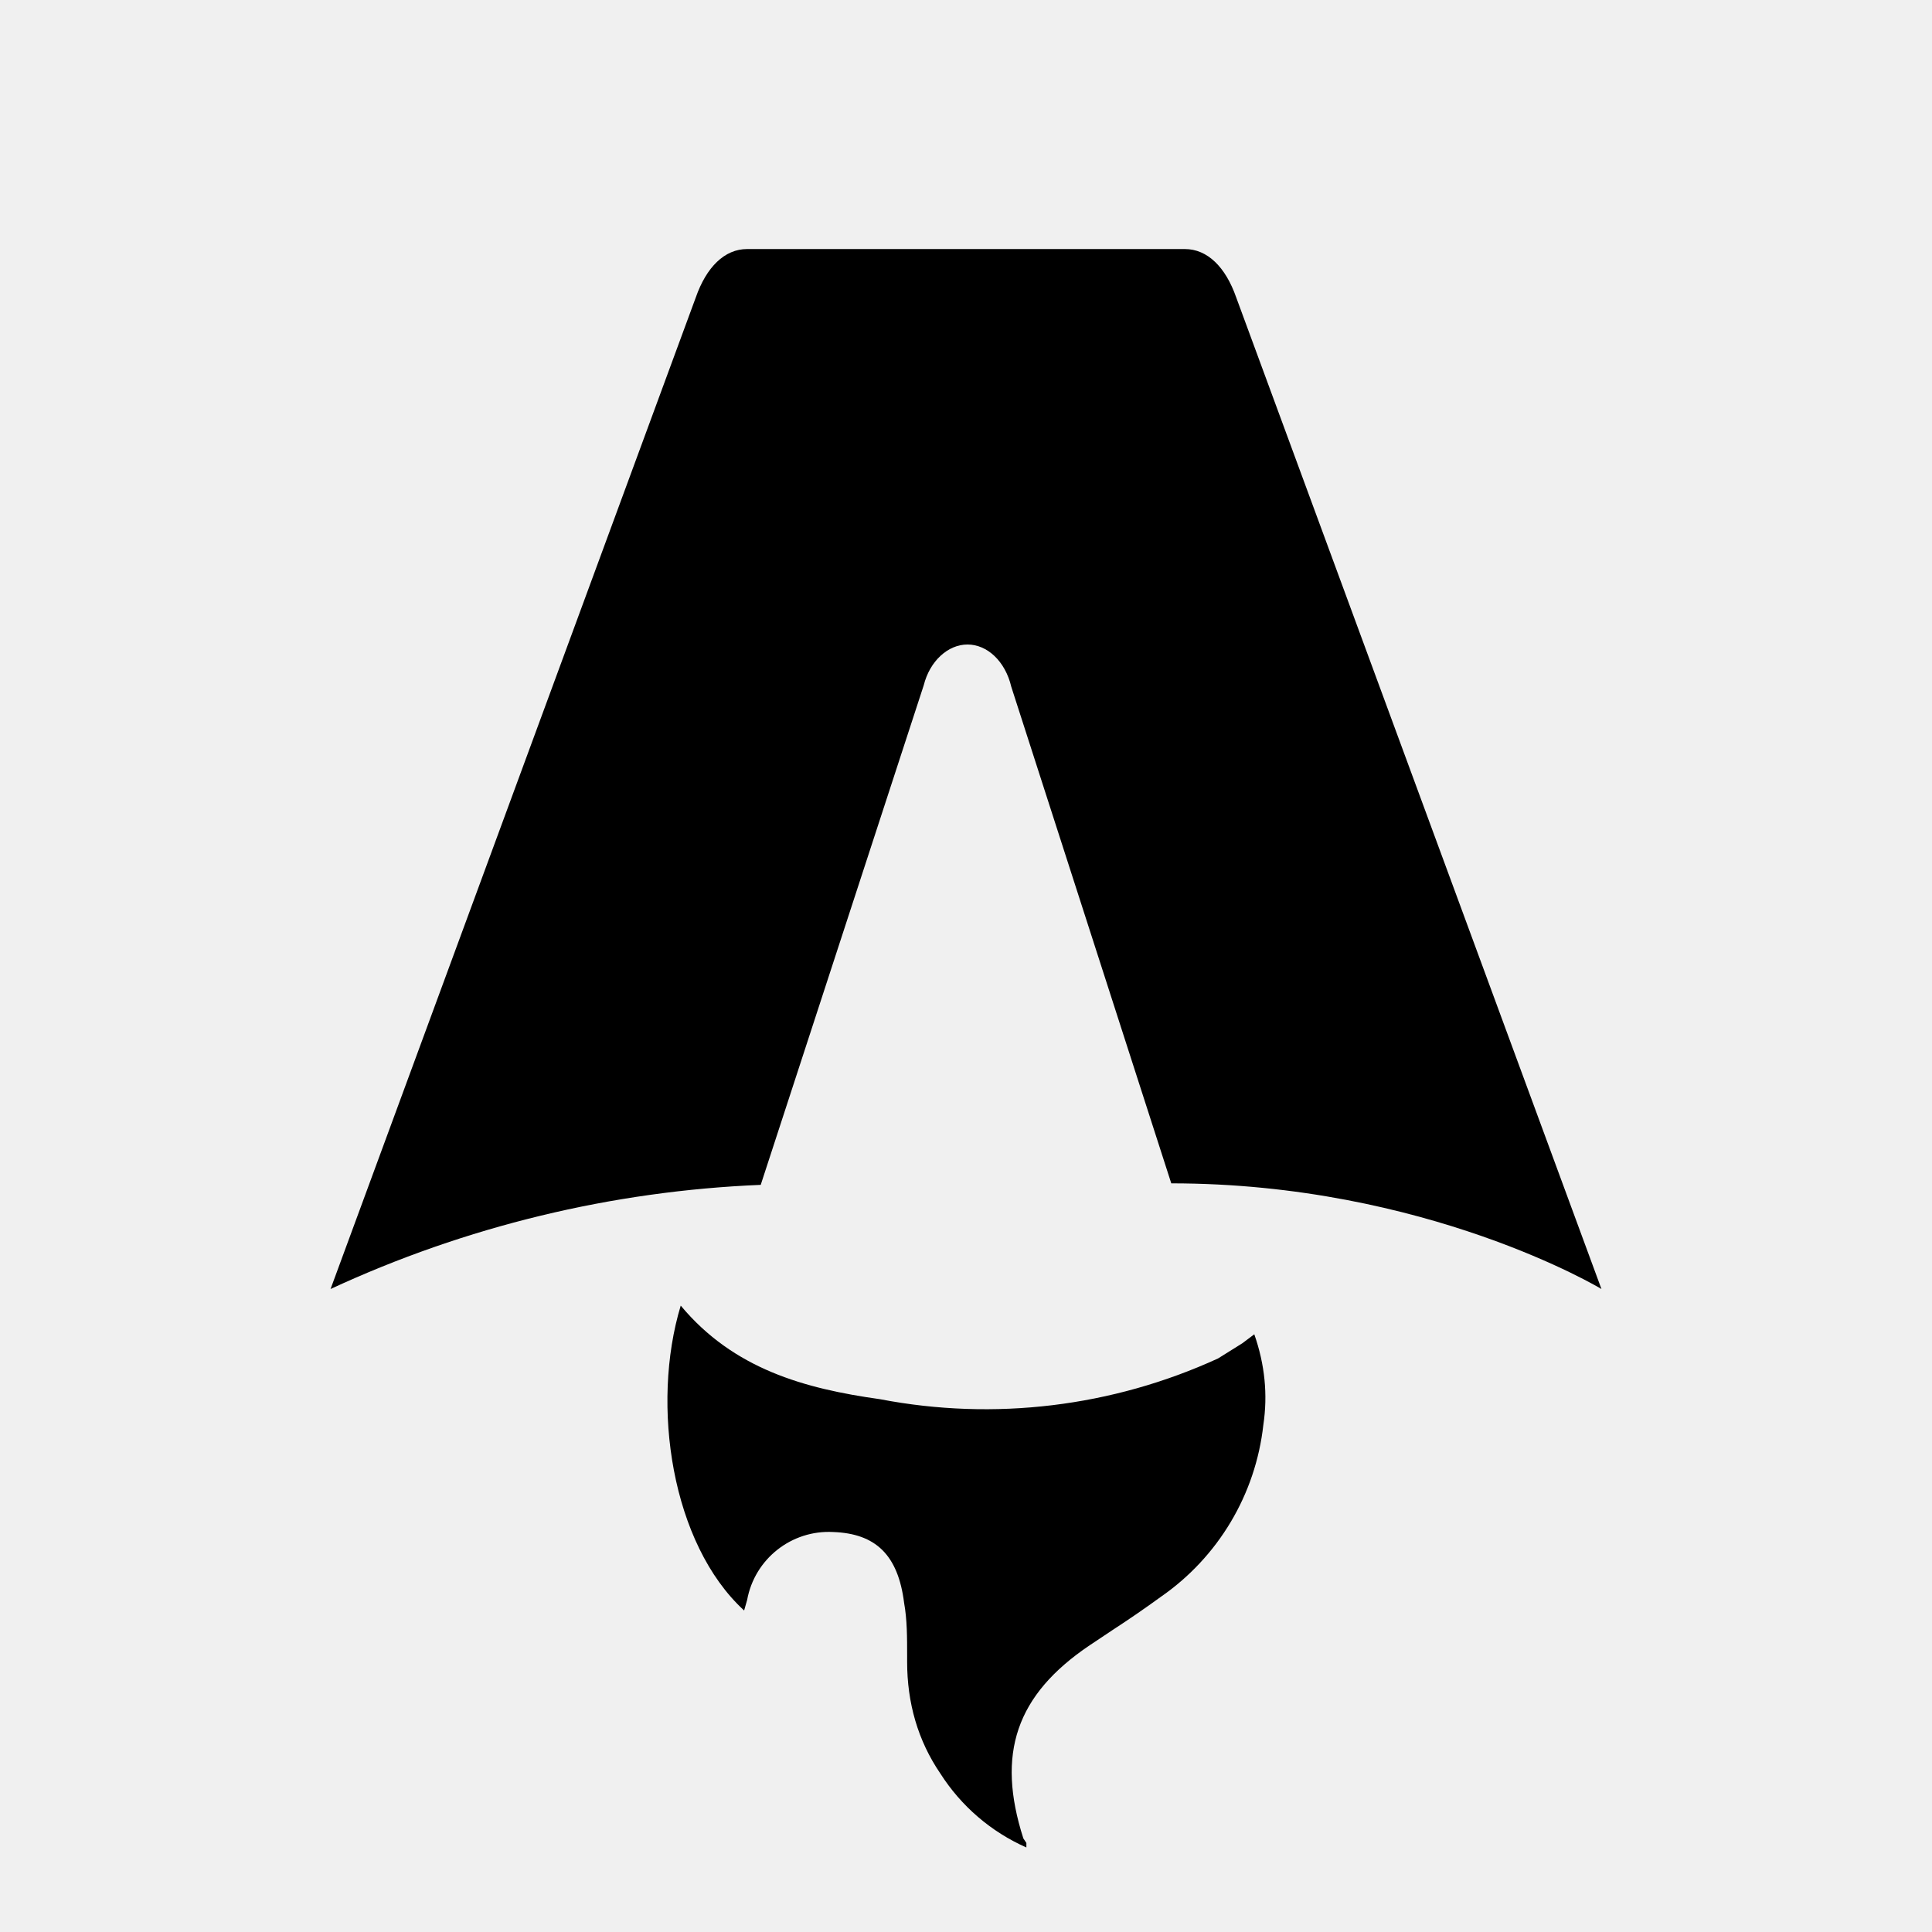
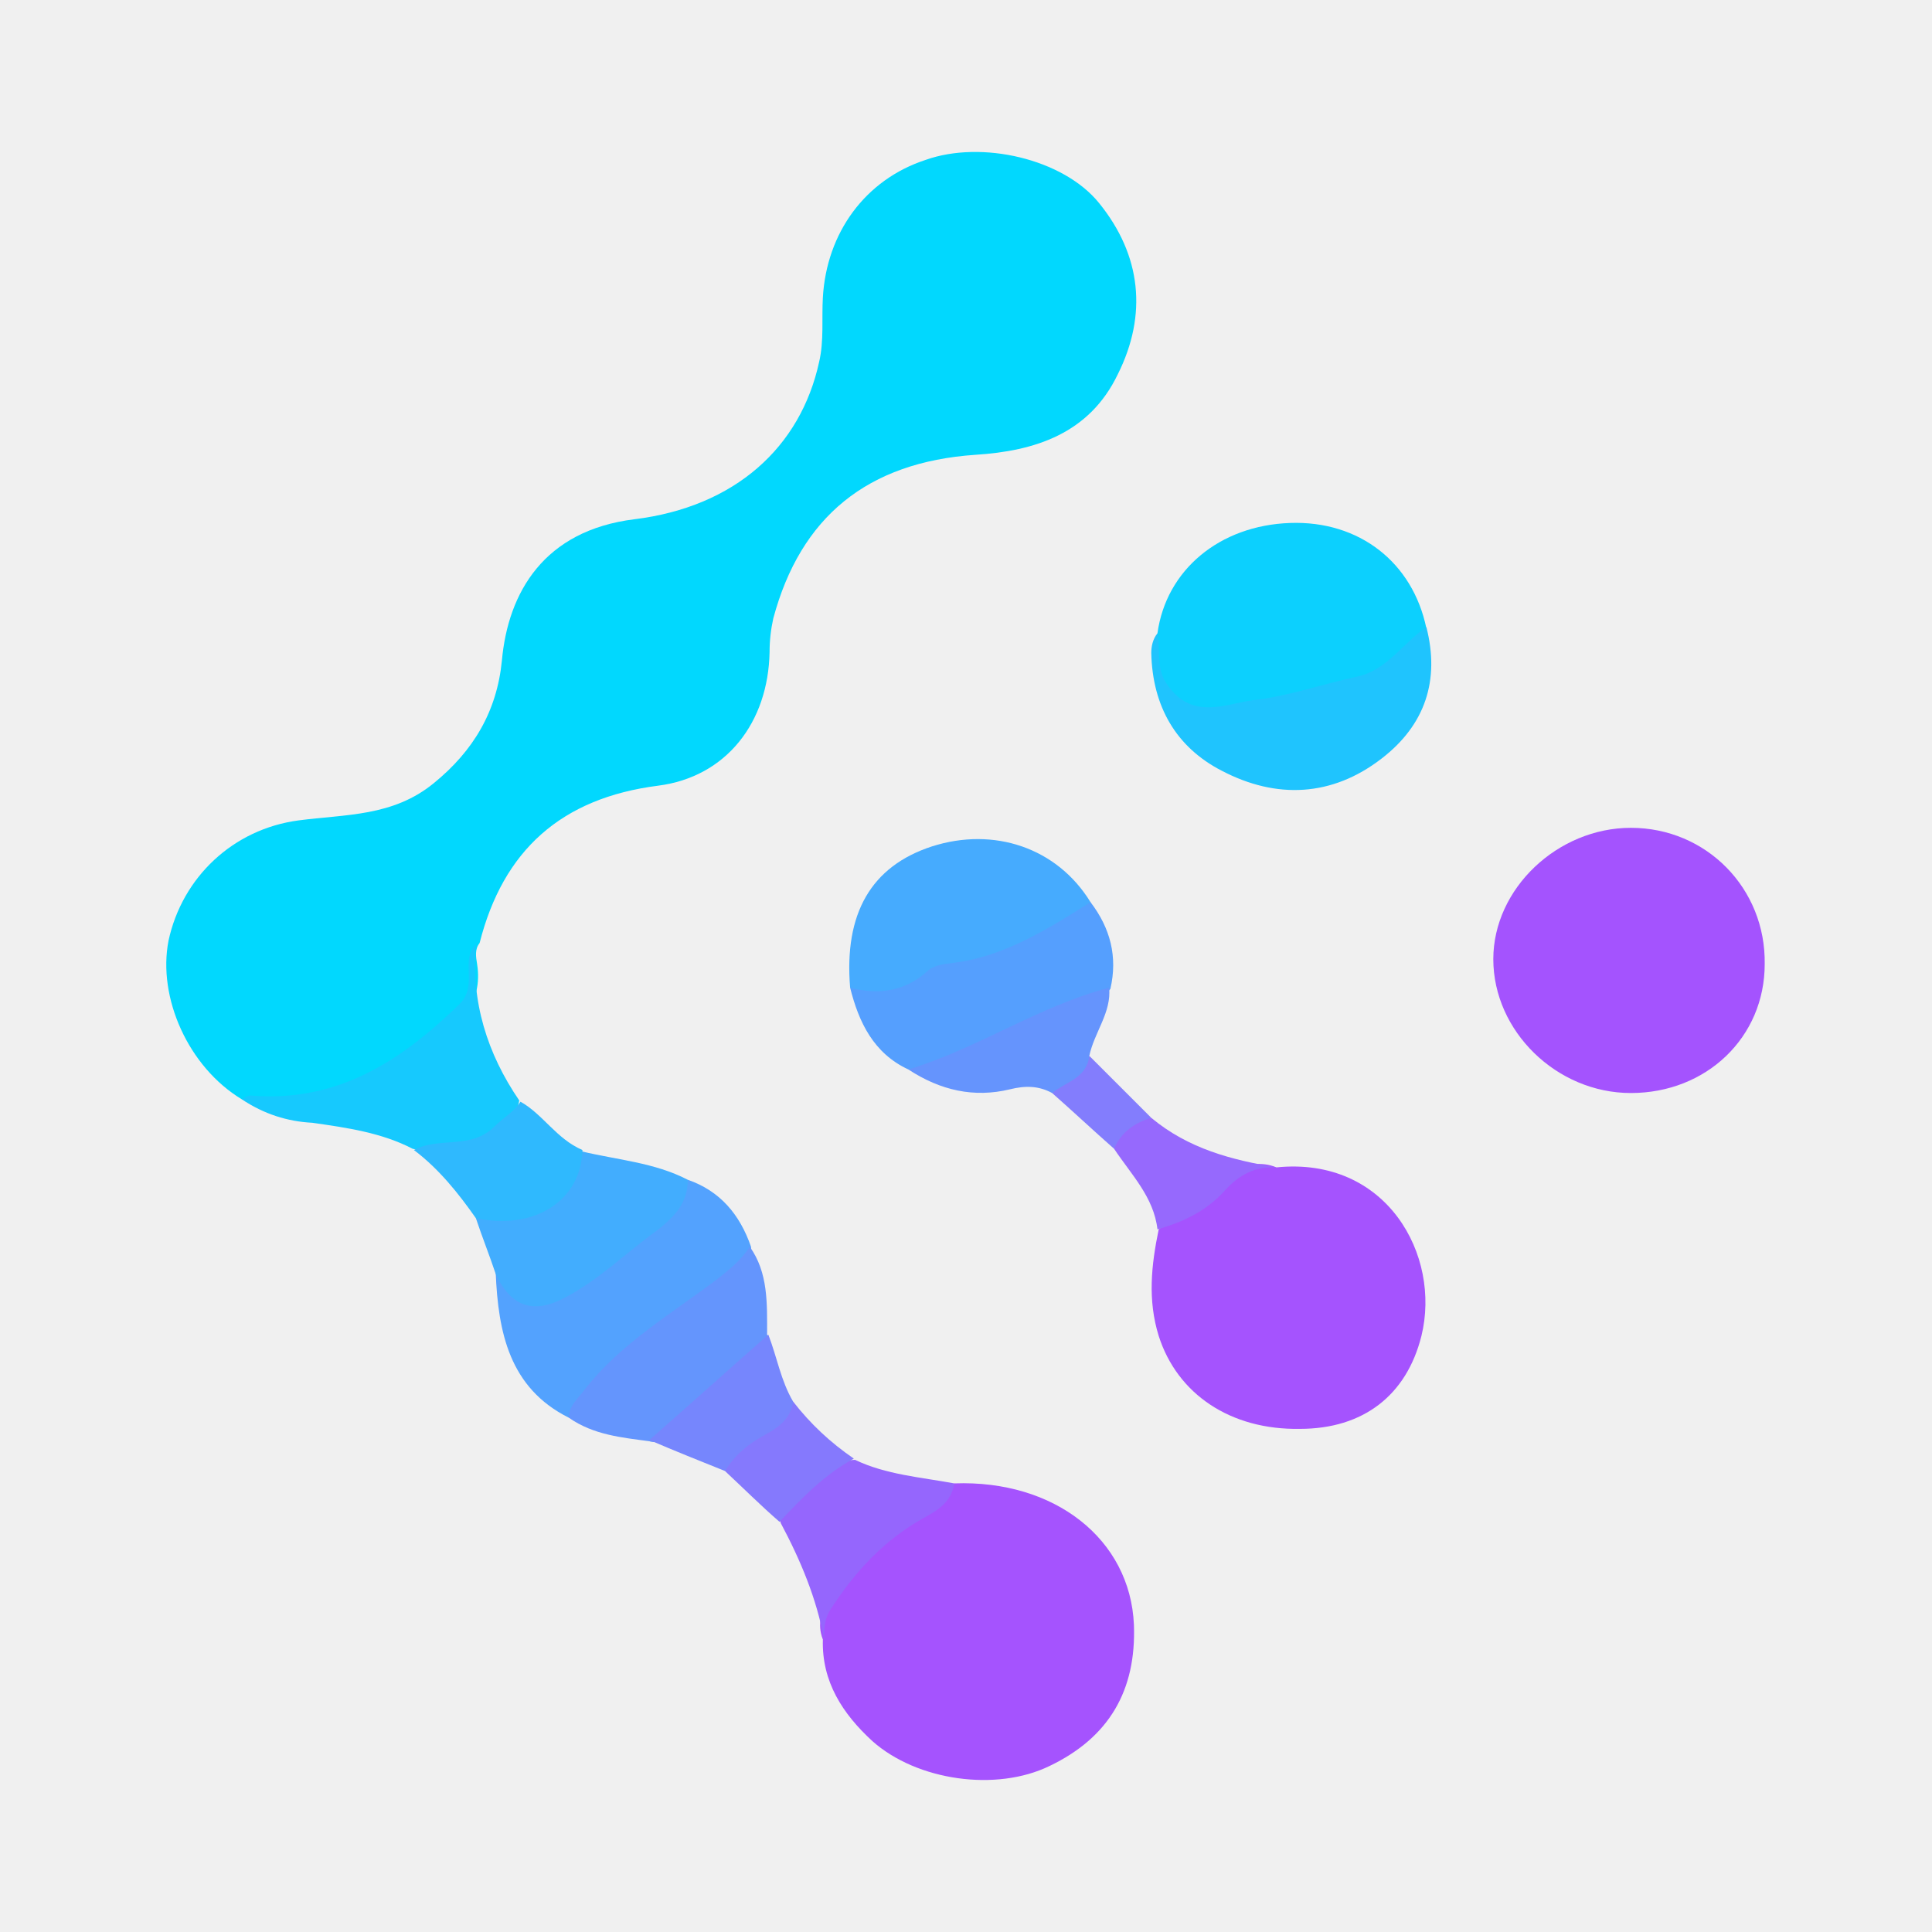
- <svg xmlns="http://www.w3.org/2000/svg" fill="none" viewBox="0 0 128 128">
-   <path d="M50.4 78.5a75.1 75.1 0 0 0-28.5 6.9l24.2-65.7c.7-2 1.9-3.2 3.4-3.2h29c1.5 0 2.7 1.2 3.4 3.2l24.2 65.7s-11.6-7-28.5-7L67 45.5c-.4-1.7-1.6-2.8-2.9-2.8-1.3 0-2.5 1.1-2.9 2.7L50.4 78.5Zm-1.1 28.2Zm-4.2-20.2c-2 6.6-.6 15.8 4.2 20.2a17.5 17.5 0 0 1 .2-.7 5.5 5.5 0 0 1 5.7-4.5c2.8.1 4.3 1.5 4.7 4.7.2 1.1.2 2.3.2 3.5v.4c0 2.7.7 5.2 2.2 7.4a13 13 0 0 0 5.7 4.9v-.3l-.2-.3c-1.8-5.6-.5-9.5 4.4-12.8l1.5-1a73 73 0 0 0 3.2-2.2 16 16 0 0 0 6.8-11.4c.3-2 .1-4-.6-6l-.8.6-1.6 1a37 37 0 0 1-22.4 2.7c-5-.7-9.7-2-13.2-6.2Z" />
-   <style>
-         path { fill: #000; }
-         @media (prefers-color-scheme: dark) {
-             path { fill: #FFF; }
-         }
-     </style>
+ <svg xmlns="http://www.w3.org/2000/svg" version="1.1" id="图层_1" x="0px" y="0px" viewBox="0 0 155.9 155.9" style="enable-background:new 0 0 155.9 155.9;" xml:space="preserve">
+   <style type="text/css">
+ 	.st0{fill:#01D8FE;}
+ 	.st1{fill:#A553FE;}
+ 	.st2{fill:#A453FE;}
+ 	.st3{fill:#0CD0FE;}
+ 	.st4{fill:#46ABFE;}
+ 	.st5{fill:#53A2FE;}
+ 	.st6{fill:#1FC4FE;}
+ 	.st7{fill:#559FFE;}
+ 	.st8{fill:#16C9FE;}
+ 	.st9{fill:#6495FD;}
+ 	.st10{fill:#42ADFE;}
+ 	.st11{fill:#9566FD;}
+ 	.st12{fill:#2FB9FE;}
+ 	.st13{fill:#6594FD;}
+ 	.st14{fill:#7686FD;}
+ 	.st15{fill:#9669FD;}
+ 	.st16{fill:#8579FD;}
+ 	.st17{fill:#837DFD;}
+ </style>
+   <g>
+     <path class="st0" d="M19.5,88.7c-4.3-2.6-6.8-8.2-5.9-12.8c1.1-5.1,5.2-9,10.5-9.7c3.8-0.5,7.6-0.3,10.9-3c3.2-2.6,5.1-5.8,5.5-9.9   c0.5-5.5,3.4-10.5,10.7-11.4c8.1-1,13.4-5.8,14.9-12.7c0.4-1.7,0.2-3.5,0.3-5.2c0.3-5.2,3.4-9.5,8.3-11.1c4.5-1.6,11.1-0.1,14,3.5   c3.4,4.2,3.9,9,1.5,13.8c-2.3,4.8-6.7,6.2-11.5,6.5c-8.7,0.6-14.1,5-16.3,13.2c-0.2,0.9-0.3,1.8-0.3,2.7c-0.1,5.7-3.5,10.1-9,10.8   c-7.8,1-12.5,5.2-14.4,12.7c-0.4,0.5-0.3,1.1-0.2,1.7c0.5,3.2-1.5,5.1-3.8,6.7c-2.8,1.9-6,3.1-9.1,4.4C23.3,89.9,21.5,89,19.5,88.7   z" />
+     <path class="st1" d="M77,119.7c8.1-0.3,14.2,4.5,14.5,11.4c0.2,5.3-2,9.1-6.8,11.4c-4.3,2.1-10.7,1.2-14.3-2   c-2.4-2.2-4.1-4.8-4-8.2c-0.5-1.3-0.1-2.4,0.6-3.5c1.6-2.7,3.9-4.7,6.4-6.4C74.7,121.5,75.9,120.7,77,119.7z" />
+     <path class="st1" d="M103,94.2c8.9-0.9,13.3,7.1,11.7,13.6c-1.2,4.8-4.7,7.5-9.8,7.5c-5.6,0.1-9.9-2.8-11.4-7.5   c-0.9-2.9-0.6-5.7,0-8.6c1.9-1.6,4.3-2.7,6.1-4.5C100.4,93.9,101.8,93.7,103,94.2z" />
+     <path class="st2" d="M142.4,77.8c0,5.9-4.7,10.4-10.8,10.4c-6,0-11.1-5-11.1-10.8c0-5.7,5.2-10.6,11.1-10.6   C137.7,66.8,142.5,71.7,142.4,77.8z" />
+     <path class="st3" d="M93.4,51.1c0.7-5.1,5-8.7,10.7-8.9c5.6-0.2,9.9,3.2,11,8.5c-0.8,2.2-2.5,3.6-4.6,4.2   c-3.6,1.1-7.3,2.2-11.1,2.5C94.3,57.9,92.8,56.2,93.4,51.1z" />
+     <path class="st4" d="M68.6,79.7c-0.5-6,1.7-9.8,6.6-11.4c5-1.6,10.1,0.1,12.8,4.5c0.2,0.7-0.2,1.1-0.8,1.4   c-3.1,1.7-6.2,3.7-9.8,4.2c-1.4,0.2-2.5,0.8-3.7,1.5C72,80.9,70.3,81.1,68.6,79.7z" />
+     <path class="st5" d="M45.9,114.4c-4.8-2.4-5.7-6.9-5.9-11.7c0.5-0.2,0.7,0.2,1,0.5c1.4,1.7,3.1,1.8,4.8,0.6   c3.5-2.6,7.4-4.7,9.7-8.6c2.6,0.9,4.2,2.8,5.1,5.4c0.2,1.4-0.8,2.1-1.7,2.7C54.2,106.6,49.7,110.1,45.9,114.4z" />
+     <path class="st6" d="M93.4,51.1c0.3,1.4-0.2,2.9,0.9,4.3c2,2.7,4.6,1.4,6.8,1.1c2.8-0.3,5.6-1.3,8.4-1.9c2.4-0.5,3.7-2.7,5.6-4   c1.1,4.3-0.1,7.9-3.6,10.6c-4,3.1-8.5,3.3-12.9,1c-3.7-1.9-5.6-5.2-5.7-9.5C92.9,52.2,93,51.6,93.4,51.1z" />
+     <path class="st7" d="M68.6,79.7c2.3,0.6,4.4,0.3,6.2-1.3c0.5-0.5,1.3-0.6,2.1-0.7C81,77.2,84.5,75,88,72.8c1.6,2.1,2.2,4.4,1.6,7   c-0.4,0.5-0.9,1-1.6,1.1c-2.8,0.6-5.1,2.3-7.7,3.4c-2.2,1-4.5,2.1-7,2C70.5,85,69.3,82.5,68.6,79.7z" />
+     <path class="st8" d="M19.5,88.7c0.2-0.1,0.5-0.3,0.7-0.3c7,0.6,12.2-2.8,16.9-7.4c1.5-1.5,0-3.5,1.3-4.8c-0.4,4.6,0.9,8.8,3.5,12.6   c-0.5,2.7-2.7,3.3-4.9,3.9c-1.2,0.3-2.5,0.3-3.7,0c-2.5-1.3-5.3-1.7-8.1-2.1C23.2,90.5,21.3,89.9,19.5,88.7z" />
+     <path class="st9" d="M45.9,114.4c0-1,0.8-1.6,1.3-2.3c2.9-3.7,7-6.1,10.7-8.9c1-0.8,1.9-1.5,2.6-2.6c1.5,2.1,1.4,4.6,1.4,7.1   c0.4,0.5,0.2,1-0.2,1.3c-2.7,2.1-5.3,4.4-7.8,6.8c-0.4,0.4-0.9,0.7-1.5,0.5C50.2,116,47.9,115.8,45.9,114.4z" />
+     <path class="st10" d="M55.5,95.2c0,1.9-1.1,3-2.5,4.1c-2.5,1.8-4.7,4-7.4,5.4c-2.6,1.4-4.4,0.7-5.6-1.9c-0.5-1.5-1.1-3-1.6-4.5   c0.2-0.2,0.4-0.4,0.6-0.3c3.9,0.3,6.6-1.4,7.9-5.1C49.8,93.6,52.8,93.8,55.5,95.2z" />
+     <path class="st11" d="M77,119.7c-0.2,1.4-1.2,2.1-2.3,2.7c-3.3,1.8-5.7,4.4-7.7,7.5c-0.5,0.8-0.5,1.6-0.5,2.4   c-0.6-3.3-1.9-6.4-3.5-9.4c0-0.1-0.1-0.2-0.1-0.2c0.3-1.8,4.2-4.9,6.1-4.9C71.5,119,74.3,119.2,77,119.7z" />
+     <path class="st12" d="M47,92.8c-0.1,4.1-3.9,6.5-8.6,5.5c-1.4-2-3-4-5-5.5c2-1.1,4.6,0,6.5-1.9c0.7-0.7,1.6-1.2,2.1-2   C43.8,89.9,44.9,91.9,47,92.8z" />
+     <path class="st13" d="M73.3,86.3c5.6-1.7,10.5-5.1,16.2-6.6c0.2,2-1.2,3.6-1.6,5.5c0.4,2.4-1.2,2.9-3,3c-1.1-0.6-2.2-0.6-3.4-0.3   C78.6,88.6,75.9,88,73.3,86.3z" />
+     <path class="st14" d="M52.4,116.2c3.2-2.8,6.4-5.7,9.6-8.5c0.7,1.8,1,3.7,2,5.4c0.6,1,0,1.8-0.7,2.3c-1.6,1.1-3,2.5-4.8,3.3   C56.5,117.9,54.5,117.1,52.4,116.2z" />
+     <path class="st15" d="M103,94.2c-1.7-0.1-3,0.6-4.1,1.8c-1.5,1.7-3.4,2.6-5.5,3.2c-0.3-2.6-2.1-4.4-3.5-6.5c0.1-2,0.8-2.6,3-2.5   C95.9,92.7,99.4,93.6,103,94.2z" />
+     <path class="st16" d="M58.5,118.7c0.8-1.3,1.9-2.2,3.2-2.9c1.1-0.6,2.1-1.3,2.3-2.7c1.4,1.8,3,3.3,4.9,4.6c-2.4,1.3-4.2,3.2-6,5.1   C61.4,121.5,60,120.1,58.5,118.7z" />
+     <path class="st17" d="M92.9,90.2c-1.3,0.4-2.4,1.1-3,2.5c-1.7-1.5-3.3-3-5-4.5c1.1-0.9,2.8-1.2,3-3C89.6,86.9,91.3,88.6,92.9,90.2z   " />
+   </g>
</svg>
